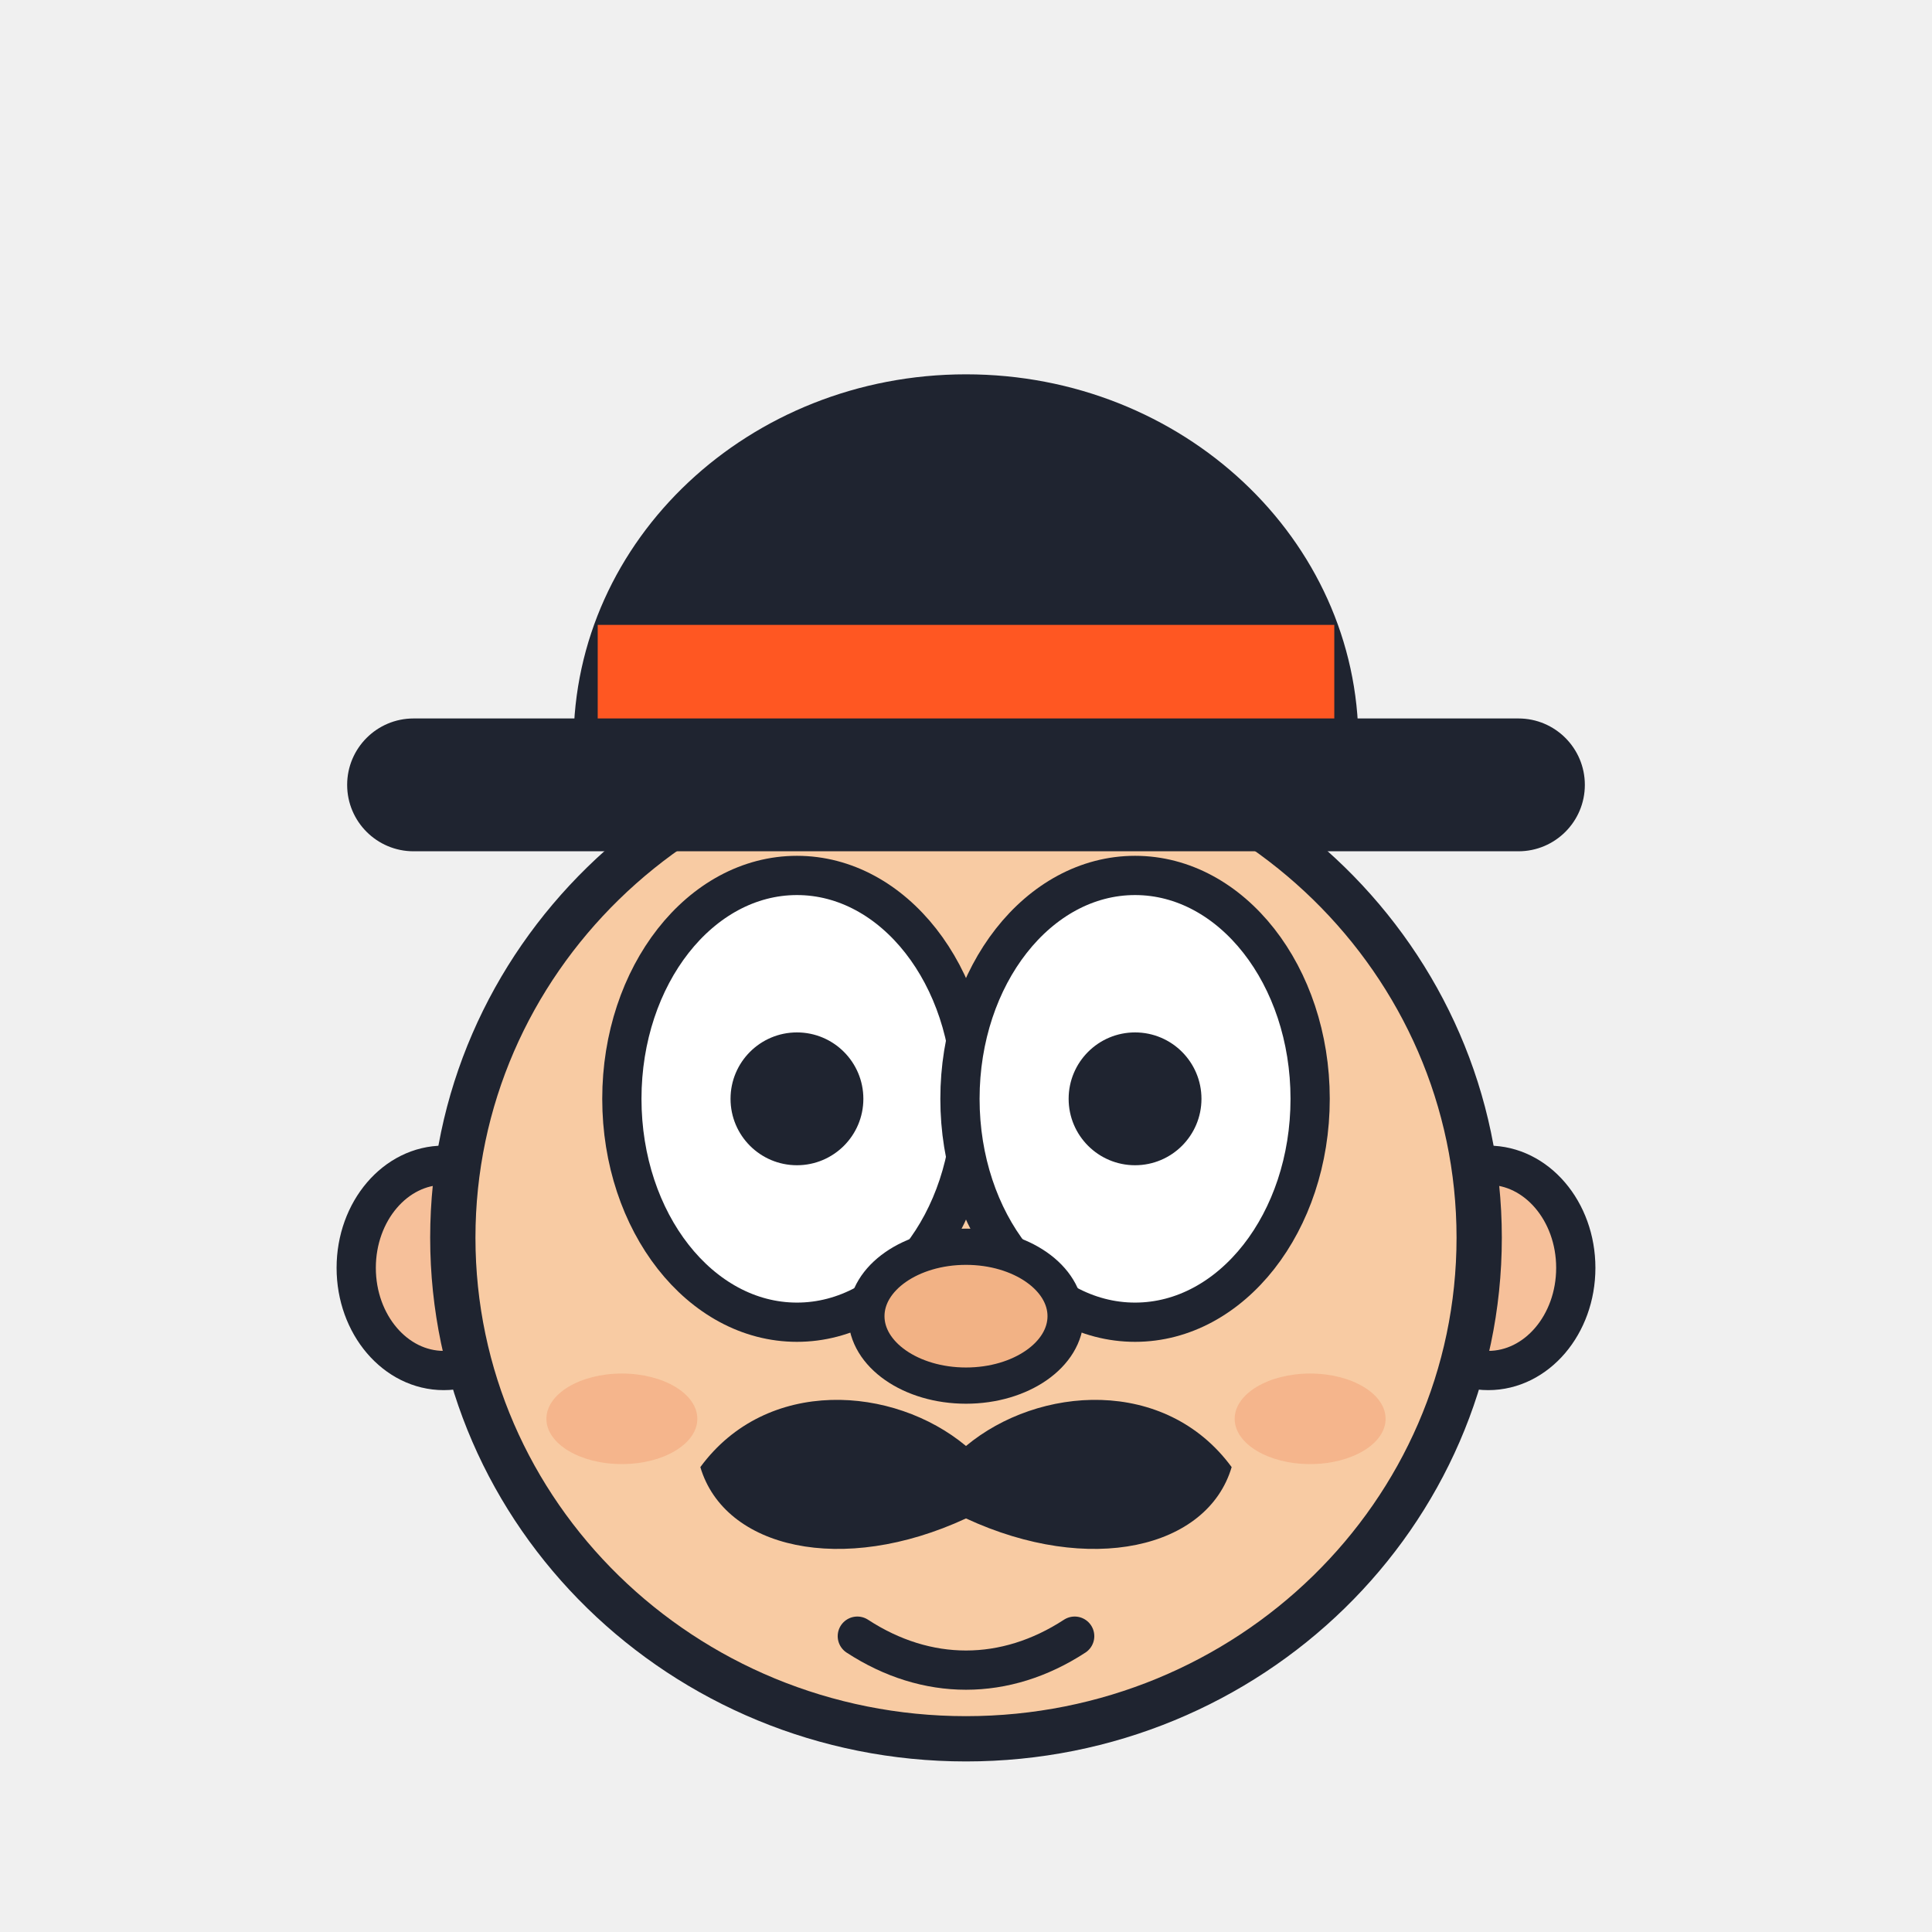
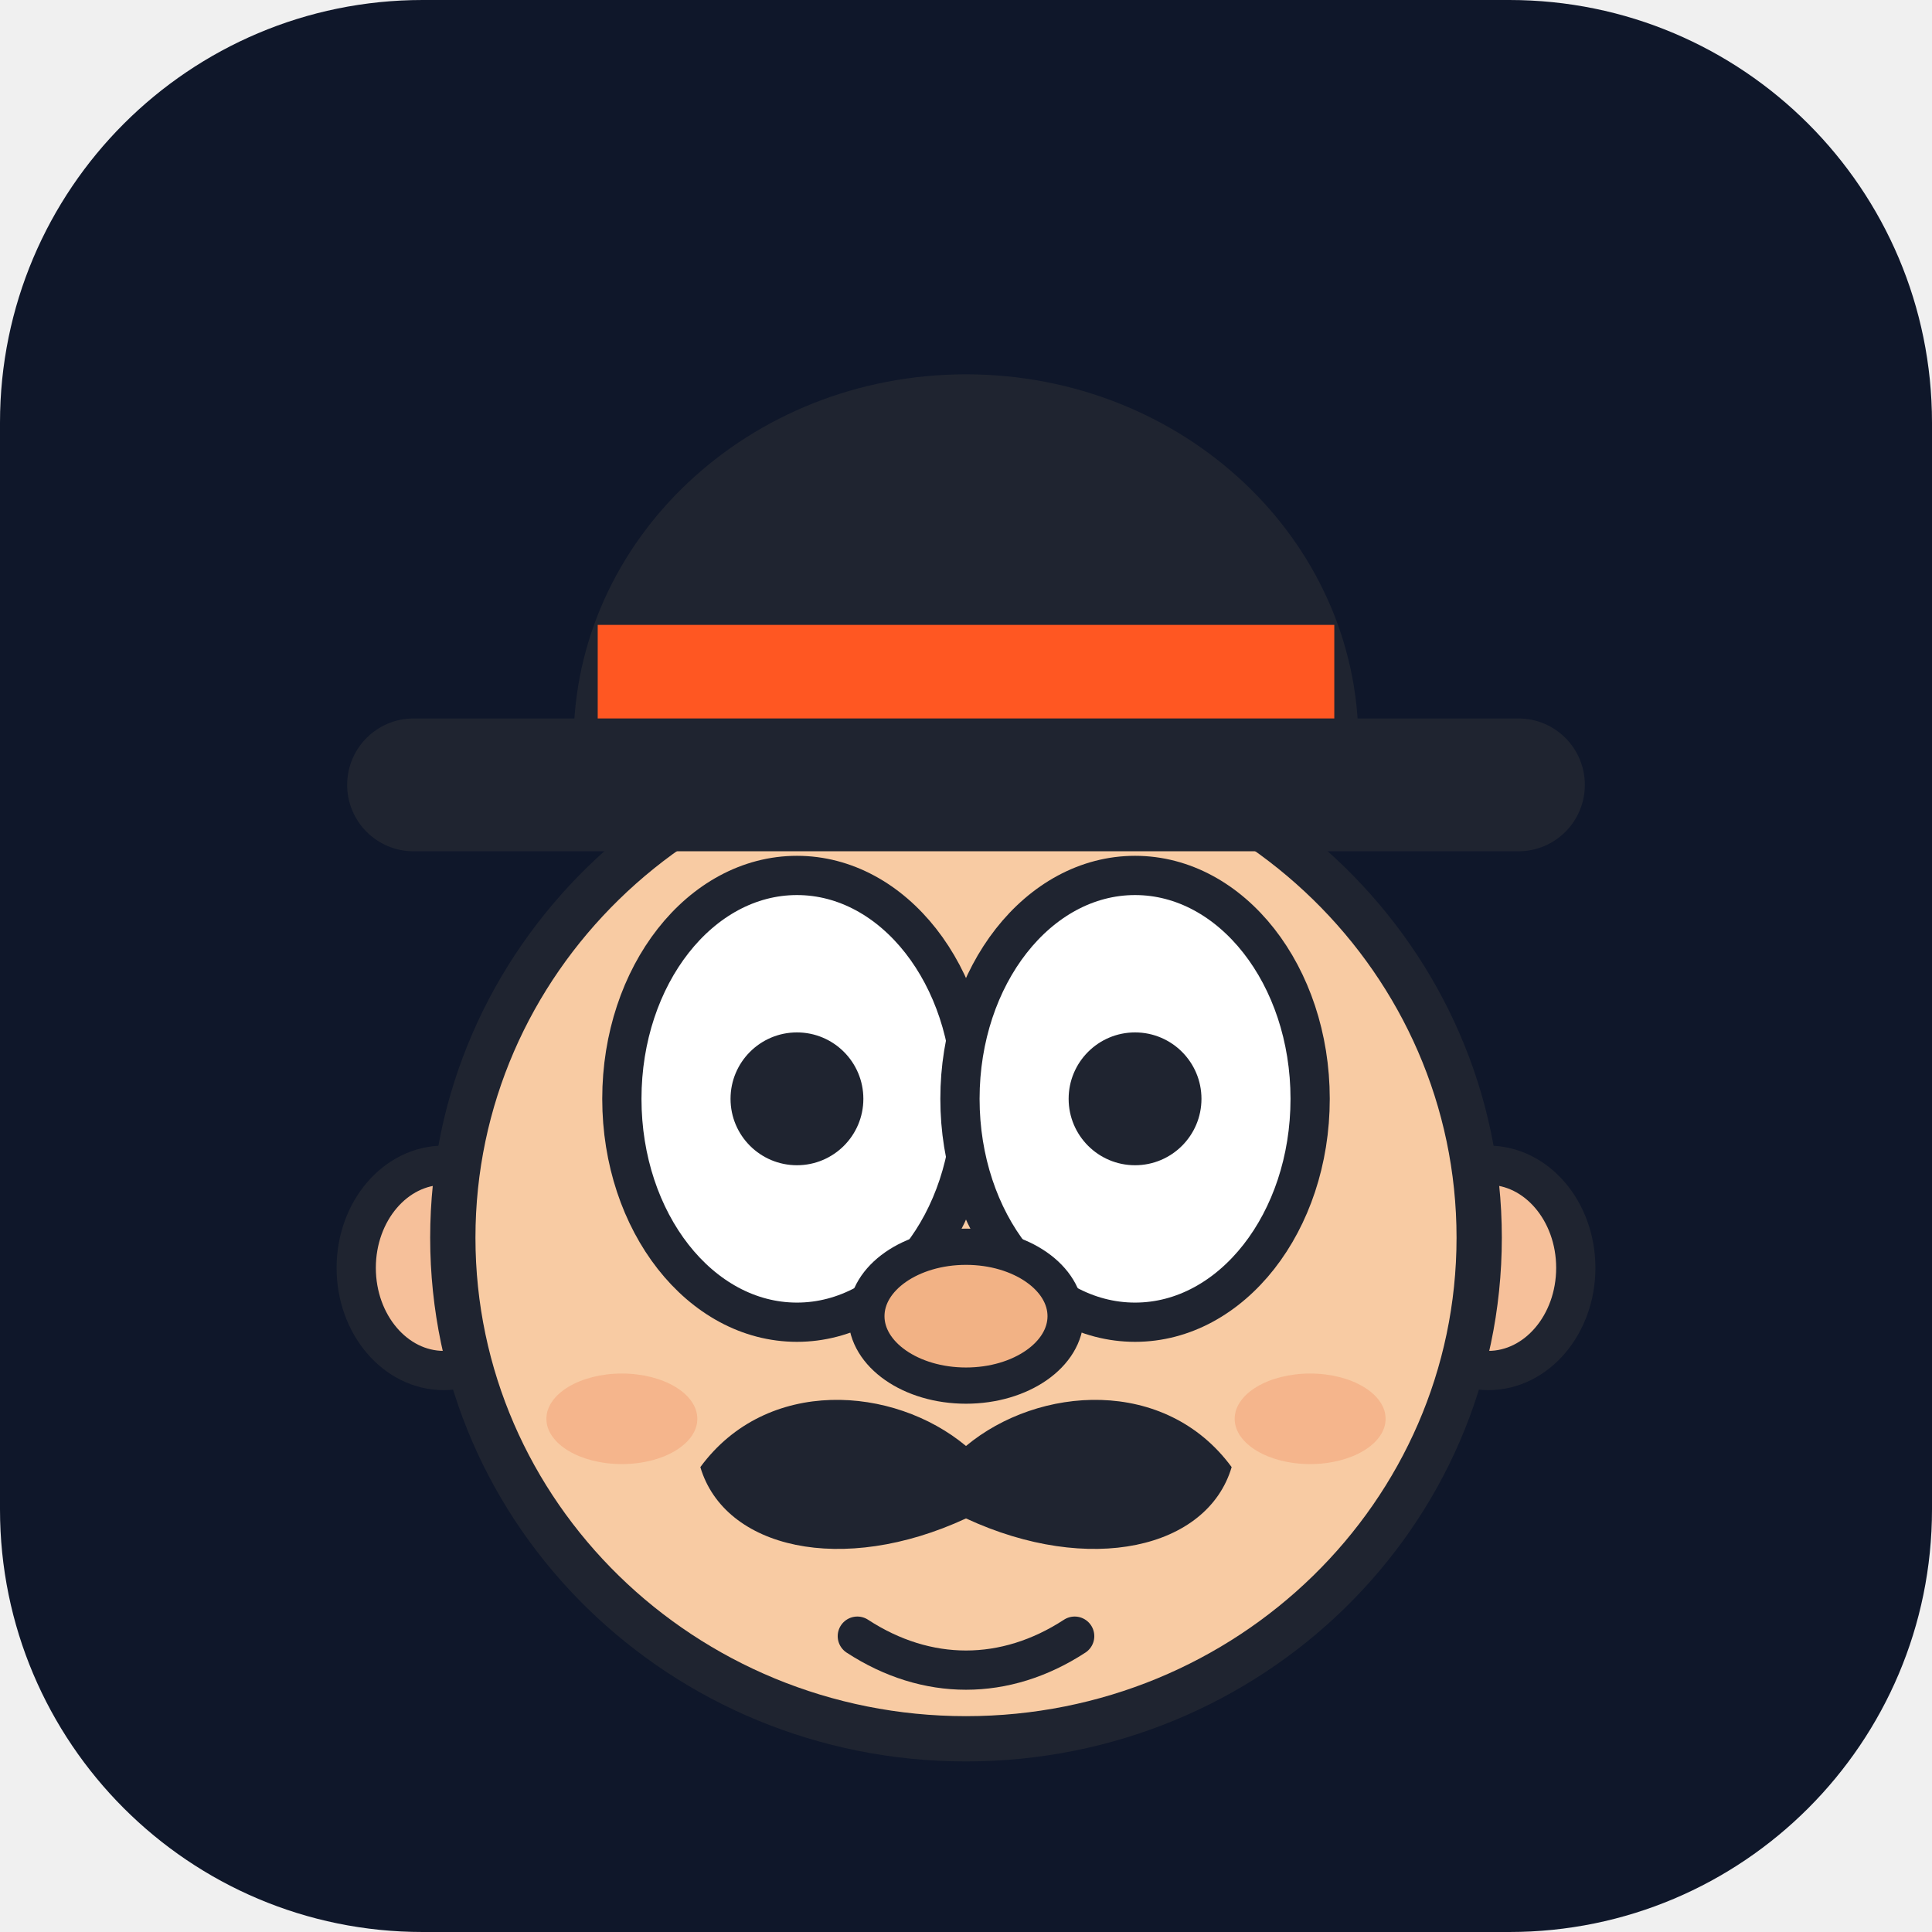
<svg xmlns="http://www.w3.org/2000/svg" viewBox="0 0 64 64" fill="none" role="img" aria-label="Meneer Marketing">
+   <rect width="64" height="64" rx="14" fill="#0F172A" />
  <ellipse cx="14.7" cy="42" rx="2.9" ry="3.4" fill="#F6C09A" stroke="#1F2430" stroke-width="1.3" />
  <ellipse cx="49.3" cy="42" rx="2.9" ry="3.4" fill="#F6C09A" stroke="#1F2430" stroke-width="1.3" />
  <ellipse cx="32" cy="41" rx="17" ry="16.6" fill="#F8CBA3" stroke="#1F2430" stroke-width="1.5" />
  <ellipse cx="20.6" cy="47" rx="2.5" ry="1.5" fill="#F2A075" opacity="0.5" />
  <ellipse cx="43.4" cy="47" rx="2.5" ry="1.5" fill="#F2A075" opacity="0.5" />
  <ellipse cx="26.4" cy="36.4" rx="5.8" ry="7.4" fill="#fff" stroke="#1F2430" stroke-width="1.3" />
  <ellipse cx="37.6" cy="36.4" rx="5.8" ry="7.4" fill="#fff" stroke="#1F2430" stroke-width="1.3" />
  <circle cx="26.4" cy="36.4" r="2.2" fill="#1F2430" />
  <circle cx="37.6" cy="36.4" r="2.2" fill="#1F2430" />
  <ellipse cx="32" cy="43.6" rx="3.3" ry="2.3" fill="#F2B285" stroke="#1F2430" stroke-width="1.2" />
  <path d="M23.2 48.6C25.4 45.6 29.6 45.9 32 47.9C34.4 45.9 38.6 45.6 40.8 48.6C40 51.3 36.1 52.2 32 50.3C27.9 52.2 24 51.3 23.2 48.6Z" fill="#1F2430" />
  <path d="M28.4 54.2c2.3 1.5 4.9 1.5 7.2 0" fill="none" stroke="#1F2430" stroke-width="1.3" stroke-linecap="round" />
  <path d="M19 24.6a13 12.2 0 0 1 26 0v0.9h-26z" fill="#1F2430" />
  <rect x="19.8" y="20.7" width="24.4" height="4" fill="#FF5722" />
  <rect x="11.5" y="23.8" width="41" height="4.4" rx="2.2" fill="#1F2430" />
</svg>
